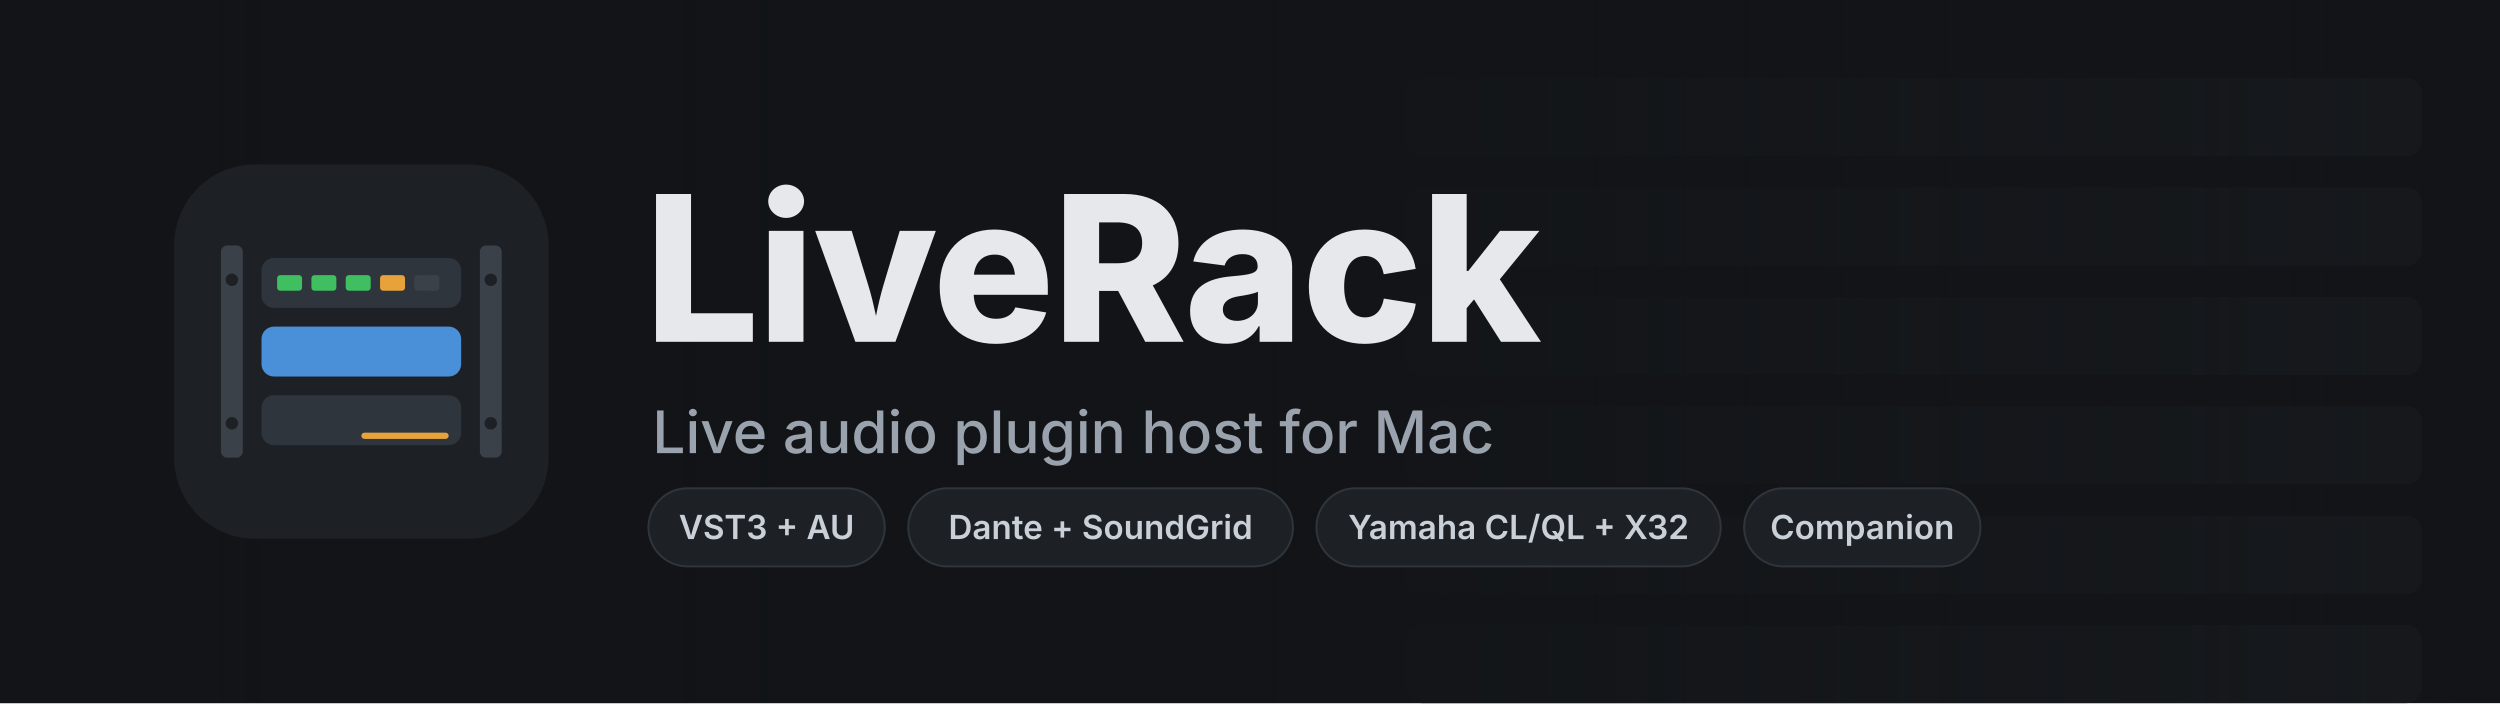
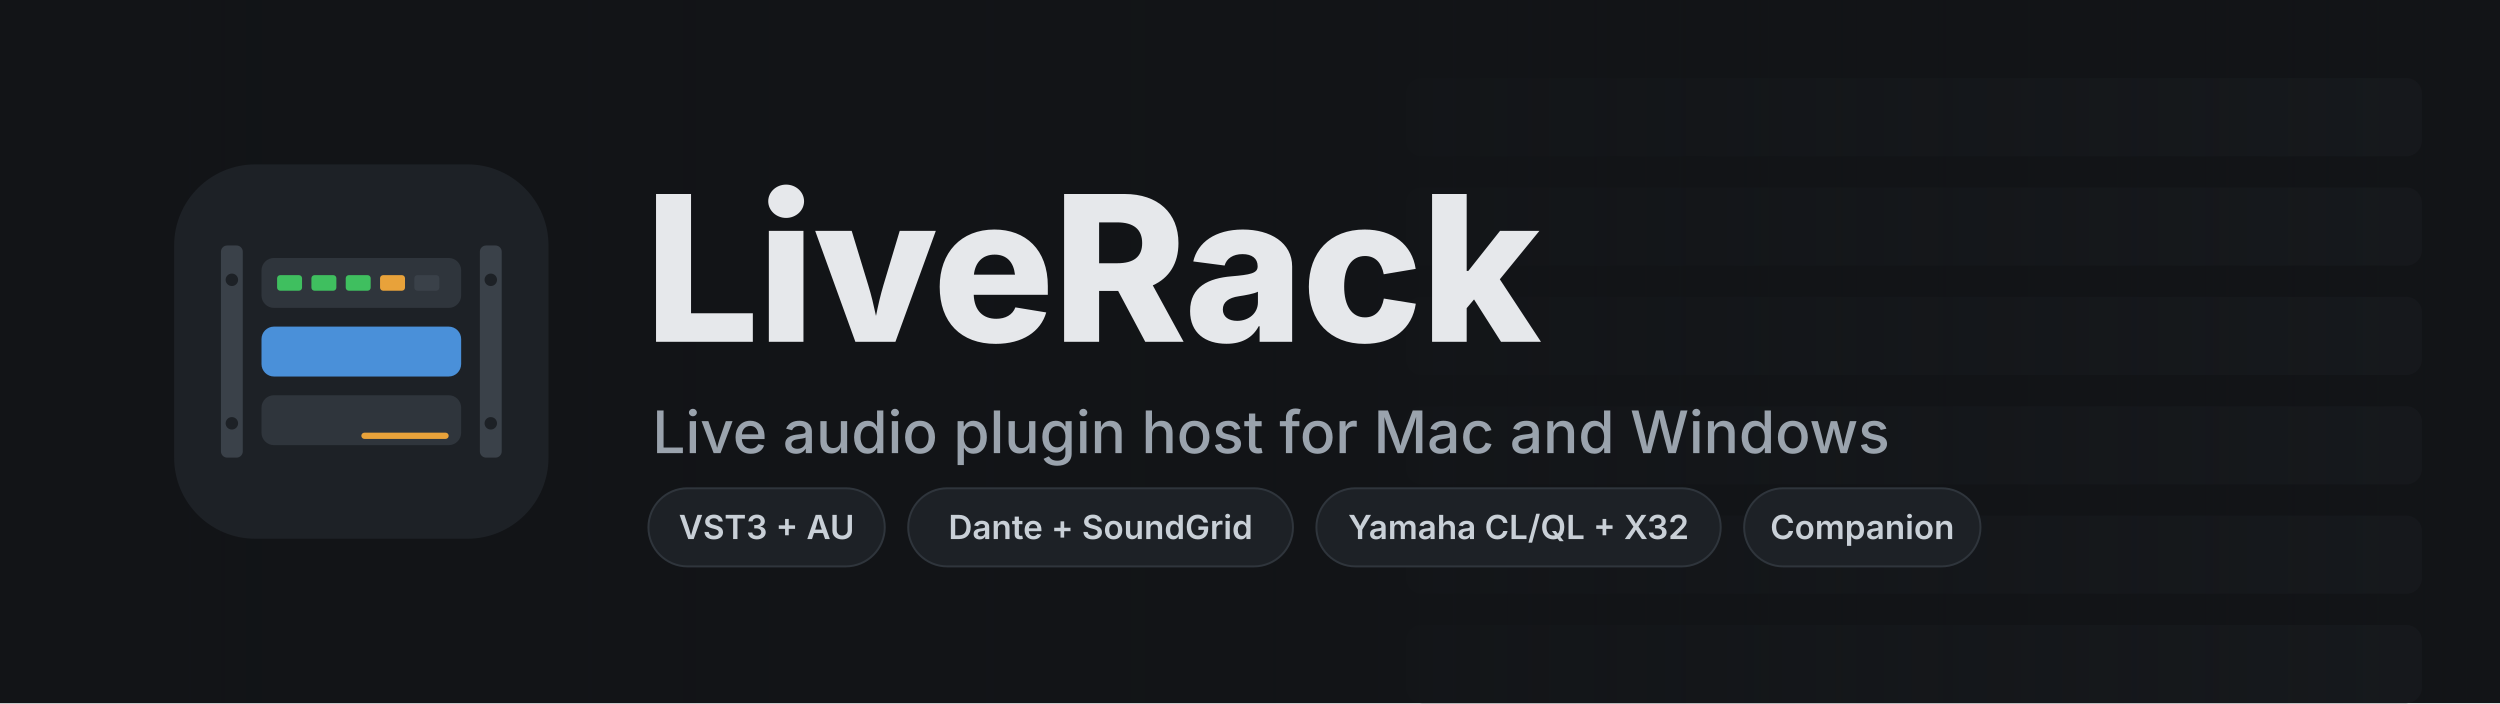
<svg xmlns="http://www.w3.org/2000/svg" width="1280" height="360" viewBox="0 0 1280 360">
  <defs>
    <linearGradient id="fade" x1="0" x2="1">
      <stop offset="0" stop-color="#121417" />
      <stop offset="0.55" stop-color="#121417" stop-opacity="0.85" />
      <stop offset="1" stop-color="#121417" stop-opacity="0.2" />
    </linearGradient>
  </defs>
  <rect width="1280" height="360" fill="#121417" />
  <rect x="720" y="40" width="520" height="40" rx="8" fill="#171a1e" />
  <rect x="720" y="96" width="520" height="40" rx="8" fill="#171a1e" />
  <rect x="720" y="152" width="520" height="40" rx="8" fill="#171a1e" />
  <rect x="720" y="208" width="520" height="40" rx="8" fill="#171a1e" />
  <rect x="720" y="264" width="520" height="40" rx="8" fill="#171a1e" />
  <rect x="720" y="320" width="520" height="40" rx="8" fill="#171a1e" />
  <rect width="1280" height="360" fill="url(#fade)" />
  <svg x="70" y="65" width="230" height="230" viewBox="-24 -24 288 288">
    <rect width="240" height="240" rx="52" fill="#1d2126" />
    <rect x="30" y="52" width="14" height="136" rx="4" fill="#3a4149" />
    <rect x="196" y="52" width="14" height="136" rx="4" fill="#3a4149" />
    <circle cx="37" cy="74" r="4" fill="#1d2126" />
    <circle cx="37" cy="166" r="4" fill="#1d2126" />
    <circle cx="203" cy="74" r="4" fill="#1d2126" />
    <circle cx="203" cy="166" r="4" fill="#1d2126" />
    <rect x="56" y="60" width="128" height="32" rx="8" fill="#2f353c" />
    <rect x="66" y="71" width="16" height="10" rx="2" fill="#3fbf5f" />
    <rect x="88" y="71" width="16" height="10" rx="2" fill="#3fbf5f" />
    <rect x="110" y="71" width="16" height="10" rx="2" fill="#3fbf5f" />
    <rect x="132" y="71" width="16" height="10" rx="2" fill="#e8a23a" />
    <rect x="154" y="71" width="16" height="10" rx="2" fill="#3a4149" />
    <rect x="56" y="104" width="128" height="32" rx="8" fill="#4a90d9" />
    <rect x="56" y="148" width="128" height="32" rx="8" fill="#2f353c" />
    <rect x="120" y="172" width="56" height="4" rx="2" fill="#e8a23a" />
  </svg>
  <text x="330" y="175" font-family="Inter" font-weight="800" font-size="104" fill="#e6e8eb" letter-spacing="-1">LiveRack</text>
-   <text x="334" y="232.0" font-family="Inter" font-weight="500" font-size="30" fill="#9aa3ad">Live audio plugin host for Mac</text>
+   <text x="334" y="232.0" font-family="Inter" font-weight="500" font-size="30" fill="#9aa3ad">Live audio plugin host for Mac and Windows</text>
  <rect x="332" y="250" width="121" height="40" rx="20.0" fill="#1d2126" stroke="#2f353c" />
  <text x="392.5" y="276.0" text-anchor="middle" font-family="Inter" font-weight="600" font-size="17" fill="#c9d0d7">VST3 + AU</text>
  <rect x="465" y="250" width="197" height="40" rx="20.0" fill="#1d2126" stroke="#2f353c" />
  <text x="563.5" y="276.0" text-anchor="middle" font-family="Inter" font-weight="600" font-size="17" fill="#c9d0d7">Dante + SoundGrid</text>
  <rect x="674" y="250" width="207" height="40" rx="20.0" fill="#1d2126" stroke="#2f353c" />
  <text x="777.5" y="276.0" text-anchor="middle" font-family="Inter" font-weight="600" font-size="17" fill="#c9d0d7">Yamaha CL/QL + X32</text>
  <rect x="893" y="250" width="121" height="40" rx="20.0" fill="#1d2126" stroke="#2f353c" />
  <text x="953.5" y="276.0" text-anchor="middle" font-family="Inter" font-weight="600" font-size="17" fill="#c9d0d7">Companion</text>
</svg>
